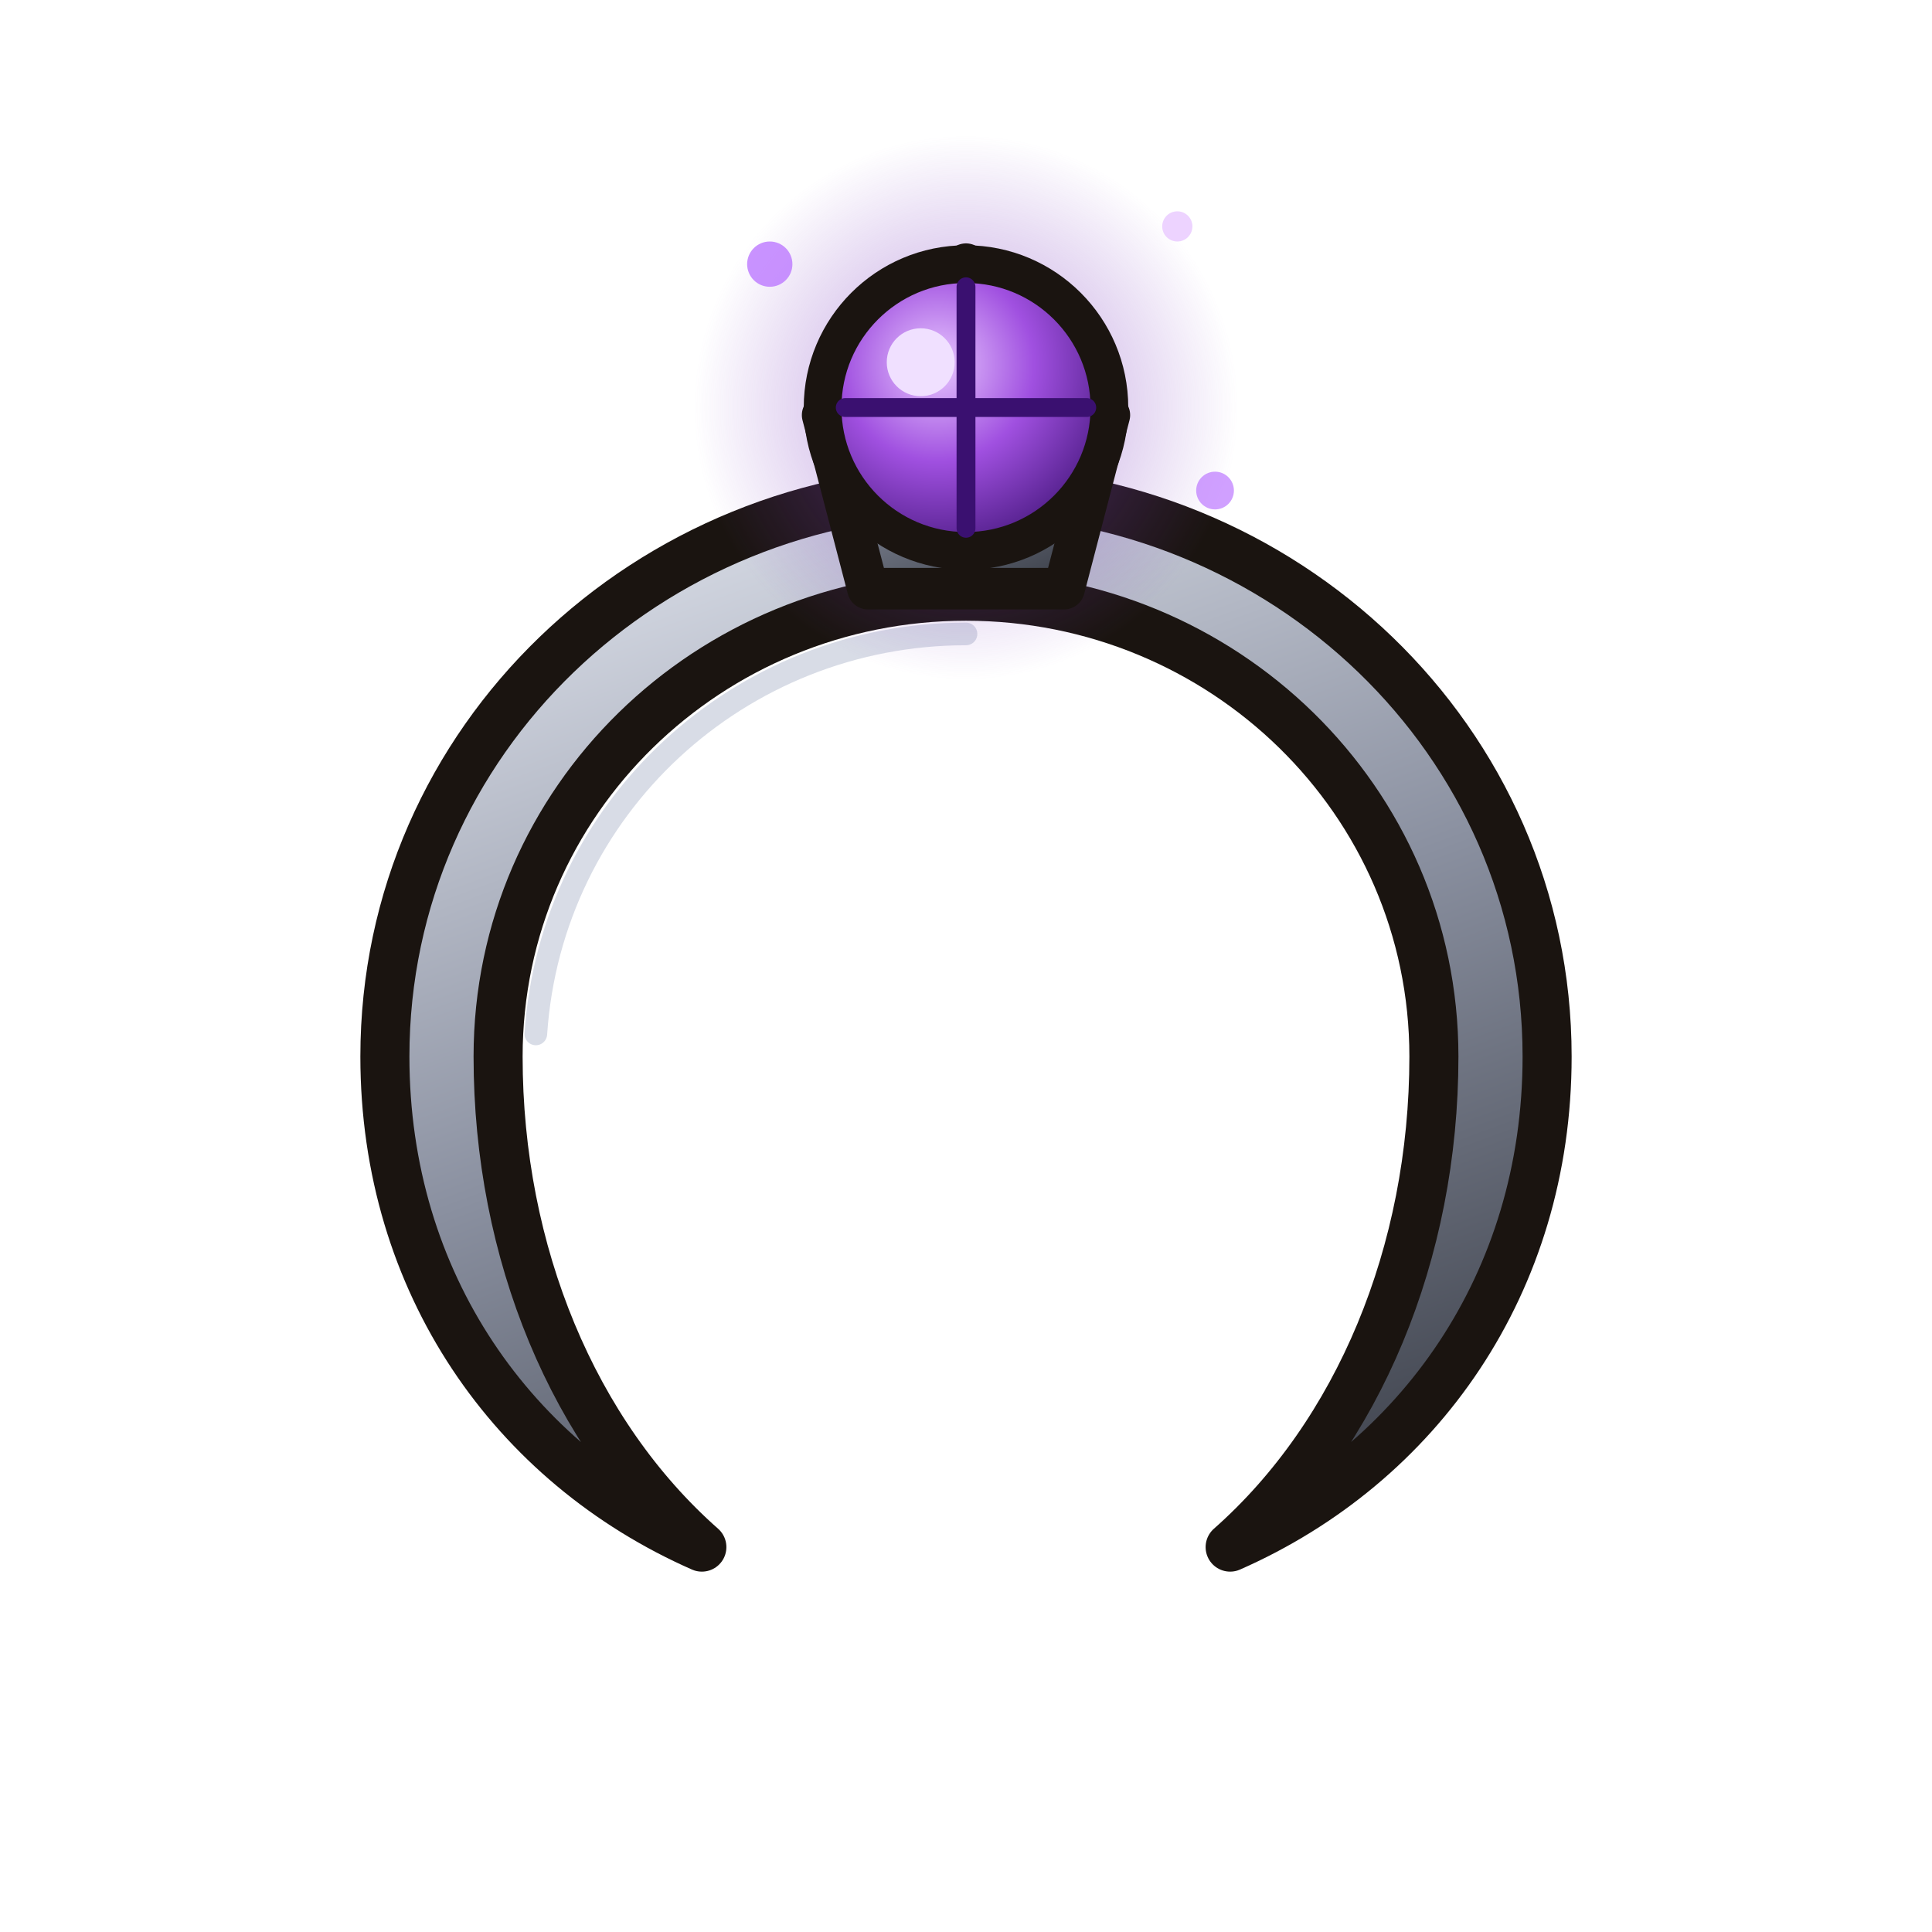
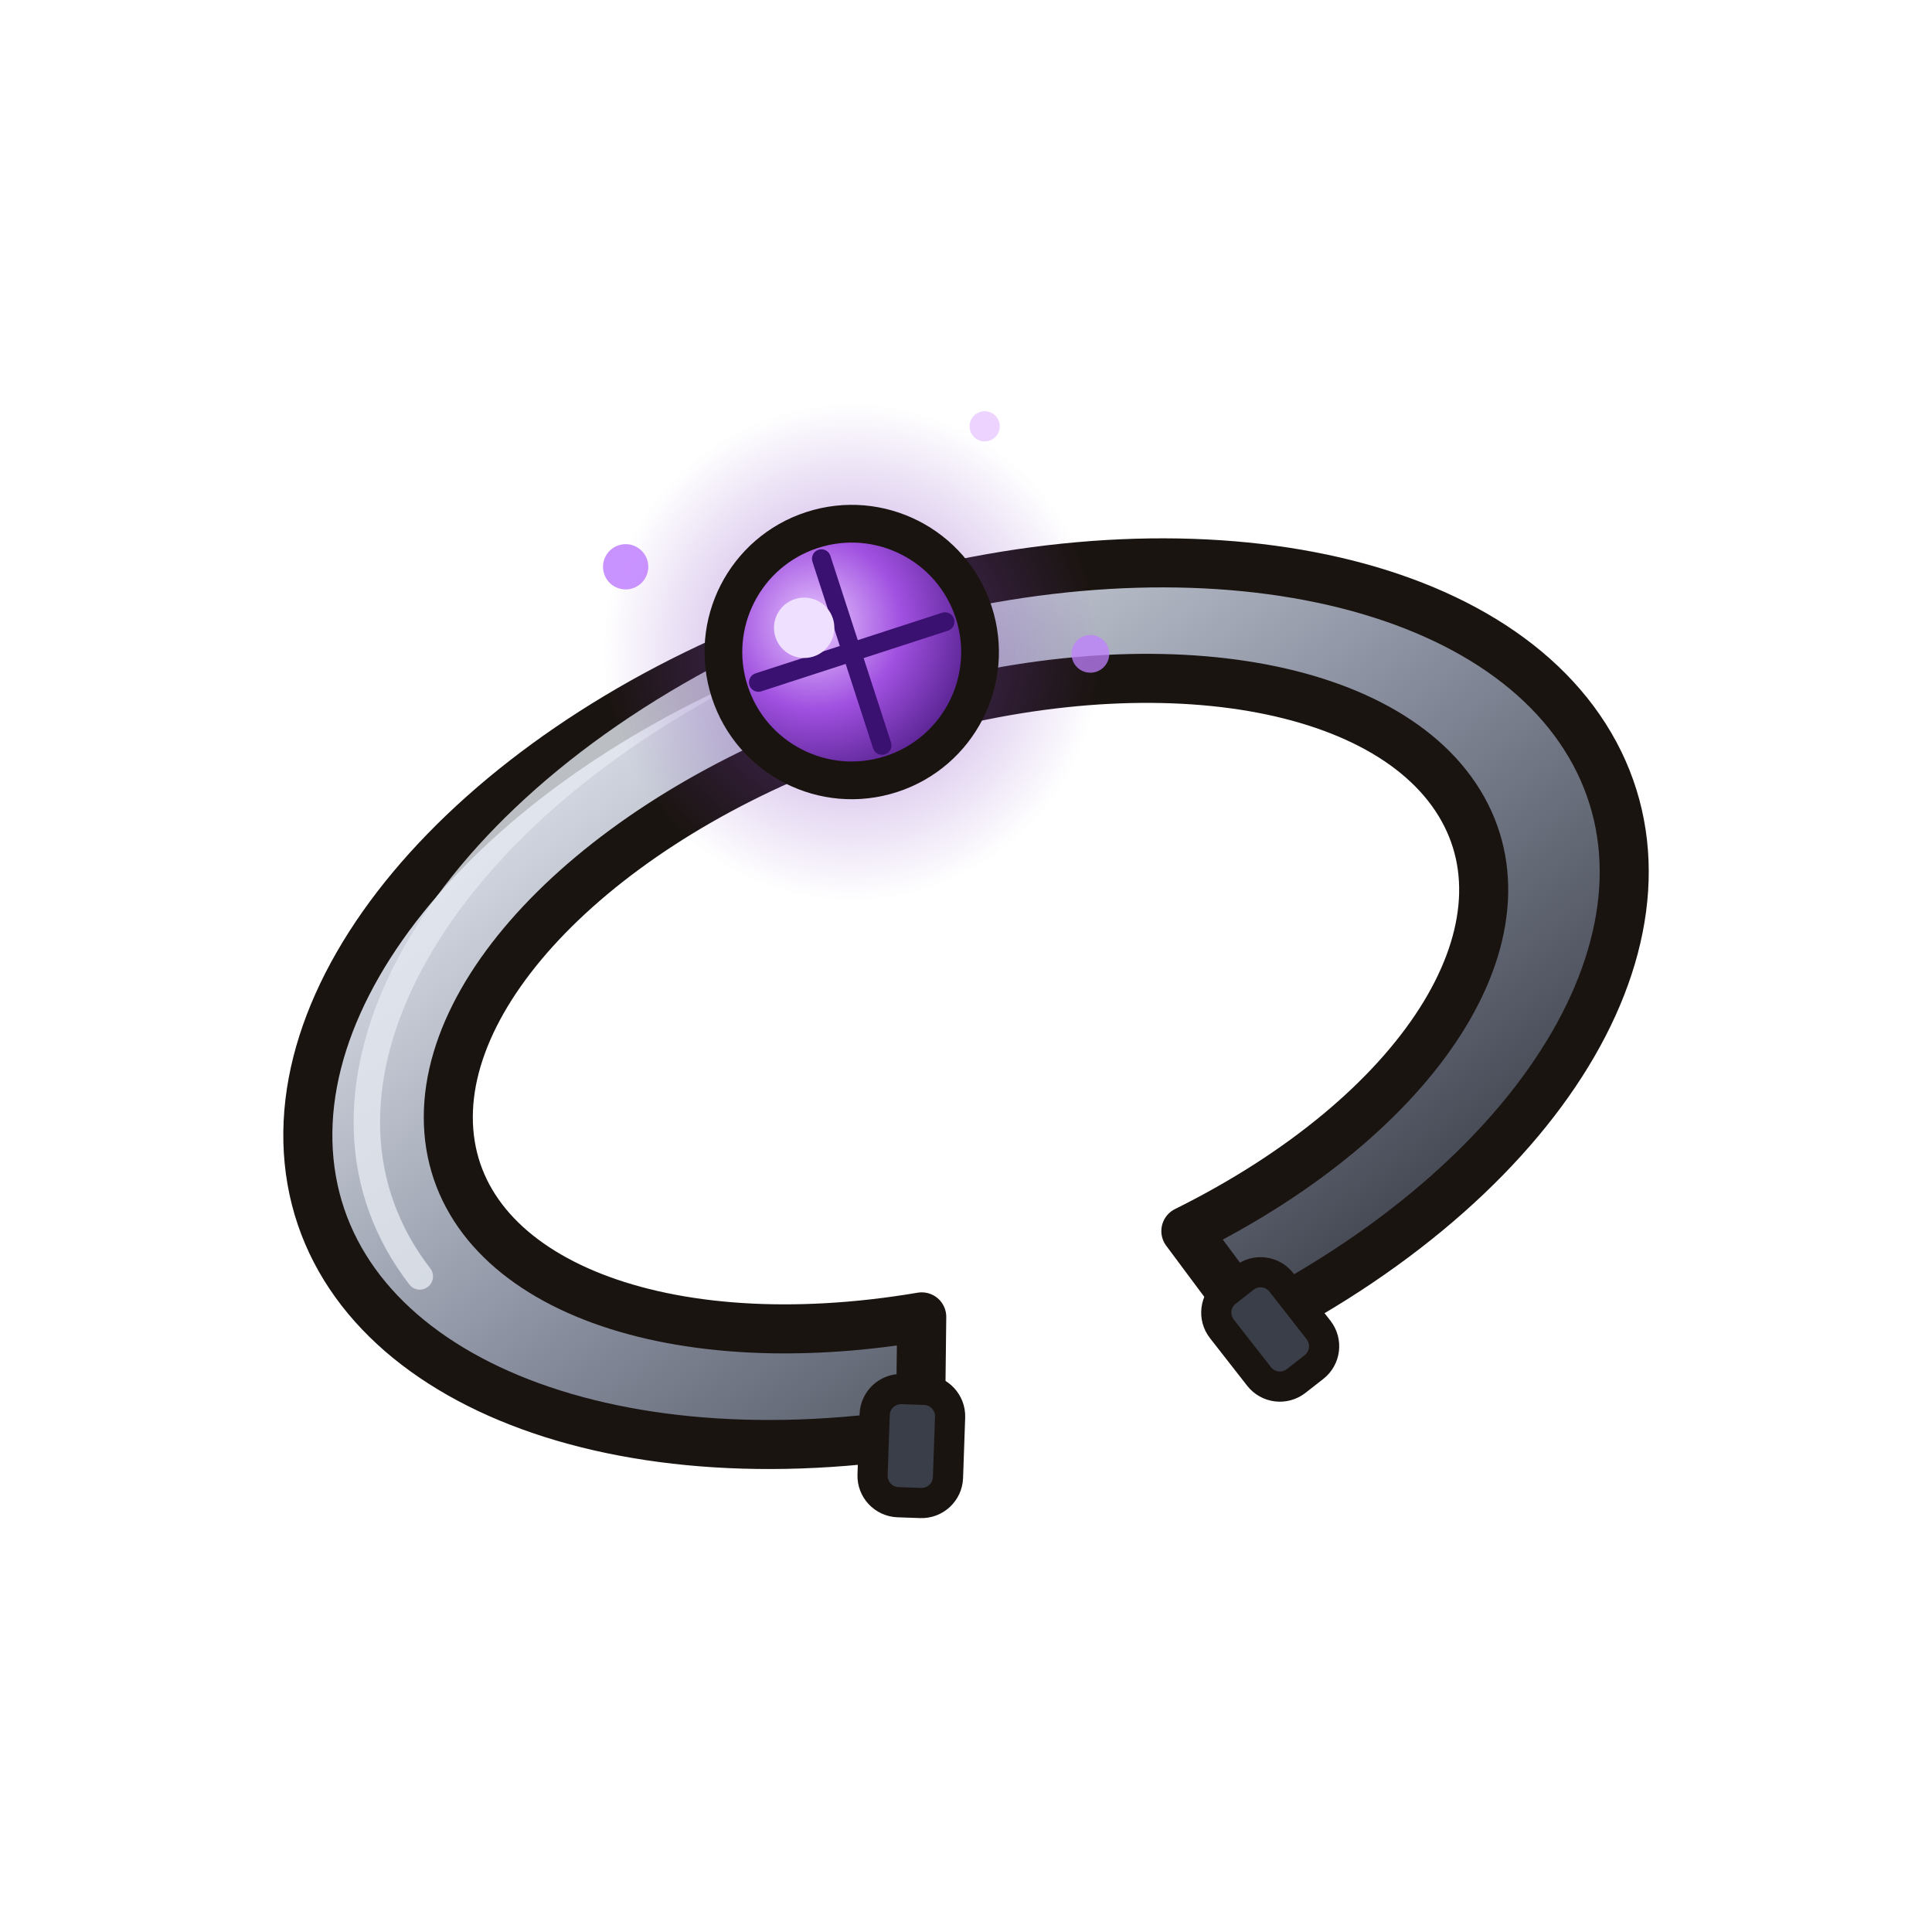
<svg xmlns="http://www.w3.org/2000/svg" viewBox="0 0 512 512">
  <defs>
-     <linearGradient id="bracelet_of_runecrafting_b" x1="0.3" y1="0" x2="0.7" y2="1">
-       <stop offset="0" stop-color="#d8dce6" />
+     <linearGradient id="bracelet_of_runecrafting_b" x1="0.2" y1="0" x2="0.8" y2="1">
+       <stop offset="0" stop-color="#e4e8f0" />
      <stop offset="0.5" stop-color="#8a90a0" />
-       <stop offset="1" stop-color="#40444e" />
+       <stop offset="1" stop-color="#3a3e48" />
    </linearGradient>
    <radialGradient id="bracelet_of_runecrafting_gem" cx="0.4" cy="0.35" r="0.75">
      <stop offset="0" stop-color="#e8c8ff" />
      <stop offset="0.45" stop-color="#a050e0" />
      <stop offset="1" stop-color="#3a1070" />
    </radialGradient>
    <radialGradient id="bracelet_of_runecrafting_glow" cx="0.5" cy="0.5" r="0.5">
      <stop offset="0" stop-color="#c080ff" stop-opacity="0.55" />
      <stop offset="0.6" stop-color="#8040c0" stop-opacity="0.22" />
      <stop offset="1" stop-color="#8040c0" stop-opacity="0" />
    </radialGradient>
  </defs>
-   <g stroke="#1a1410" stroke-width="13" stroke-linejoin="round" stroke-linecap="round">
-     <path d="M 256 130 C 340 130 410 196 410 280 C 410 340 376 388 326 410 C 360 380 380 332 380 280 C 380 212 324 158 256 158 C 188 158 132 212 132 280 C 132 332 152 380 186 410 C 136 388 102 340 102 280 C 102 196 172 130 256 130 Z" fill="url(#bracelet_of_runecrafting_b)" />
-     <path d="M 256 168 C 196 168 146 214 142 274" fill="none" stroke="#d8dce6" stroke-width="6" />
-     <circle cx="256" cy="108" r="72" fill="url(#bracelet_of_runecrafting_glow)" stroke="none" />
-     <path d="M 218 110 L 256 70 L 294 110 L 282 156 L 230 156 Z" fill="url(#bracelet_of_runecrafting_b)" stroke="#1a1410" stroke-width="11" />
-     <circle cx="256" cy="108" r="38" fill="url(#bracelet_of_runecrafting_gem)" stroke="#1a1410" stroke-width="10" />
-     <path d="M 256 76 L 256 140 M 224 108 L 288 108" stroke="#3a1070" stroke-width="5" fill="none" />
-     <circle cx="244" cy="96" r="9" fill="#f0e0ff" stroke="none" />
-     <circle cx="204" cy="70" r="6" fill="#c080ff" stroke="none" opacity="0.85" />
-     <circle cx="312" cy="60" r="4" fill="#e8c8ff" stroke="none" opacity="0.8" />
-     <circle cx="322" cy="130" r="5" fill="#c080ff" stroke="none" opacity="0.75" />
+   <g transform="rotate(-18 256 266)" stroke="#1a1410" stroke-width="13" stroke-linejoin="round" stroke-linecap="round">
+     <path d="M 209.4 370.3 A 180 108 0 1 1 302.6 370.3 L 292.8 341.3 A 142 78 0 1 0 219.2 341.3 Z" fill="url(#bracelet_of_runecrafting_b)" />
+     <path d="M 96 290 A 180 108 0 0 1 220 164" fill="none" stroke="#e4e8f0" stroke-width="7" opacity="0.8" />
+     <rect x="196" y="358" width="20" height="30" rx="7" fill="#3a3e48" stroke="#1a1410" stroke-width="8" transform="rotate(20 206 373)" />
+     <rect x="296" y="358" width="20" height="30" rx="7" fill="#3a3e48" stroke="#1a1410" stroke-width="8" transform="rotate(-20 306 373)" />
+     <circle cx="256" cy="168" r="66" fill="url(#bracelet_of_runecrafting_glow)" stroke="none" />
+     <circle cx="256" cy="168" r="34" fill="url(#bracelet_of_runecrafting_gem)" stroke="#1a1410" stroke-width="10" />
+     <path d="M 256 142 L 256 194 M 230 168 L 282 168" stroke="#3a1070" stroke-width="5" fill="none" />
+     <circle cx="246" cy="158" r="8" fill="#f0e0ff" stroke="none" />
+     <circle cx="206" cy="128" r="6" fill="#c080ff" stroke="none" opacity="0.85" />
+     <circle cx="308" cy="122" r="4" fill="#e8c8ff" stroke="none" opacity="0.8" />
+     <circle cx="316" cy="188" r="5" fill="#c080ff" stroke="none" opacity="0.75" />
  </g>
</svg>
